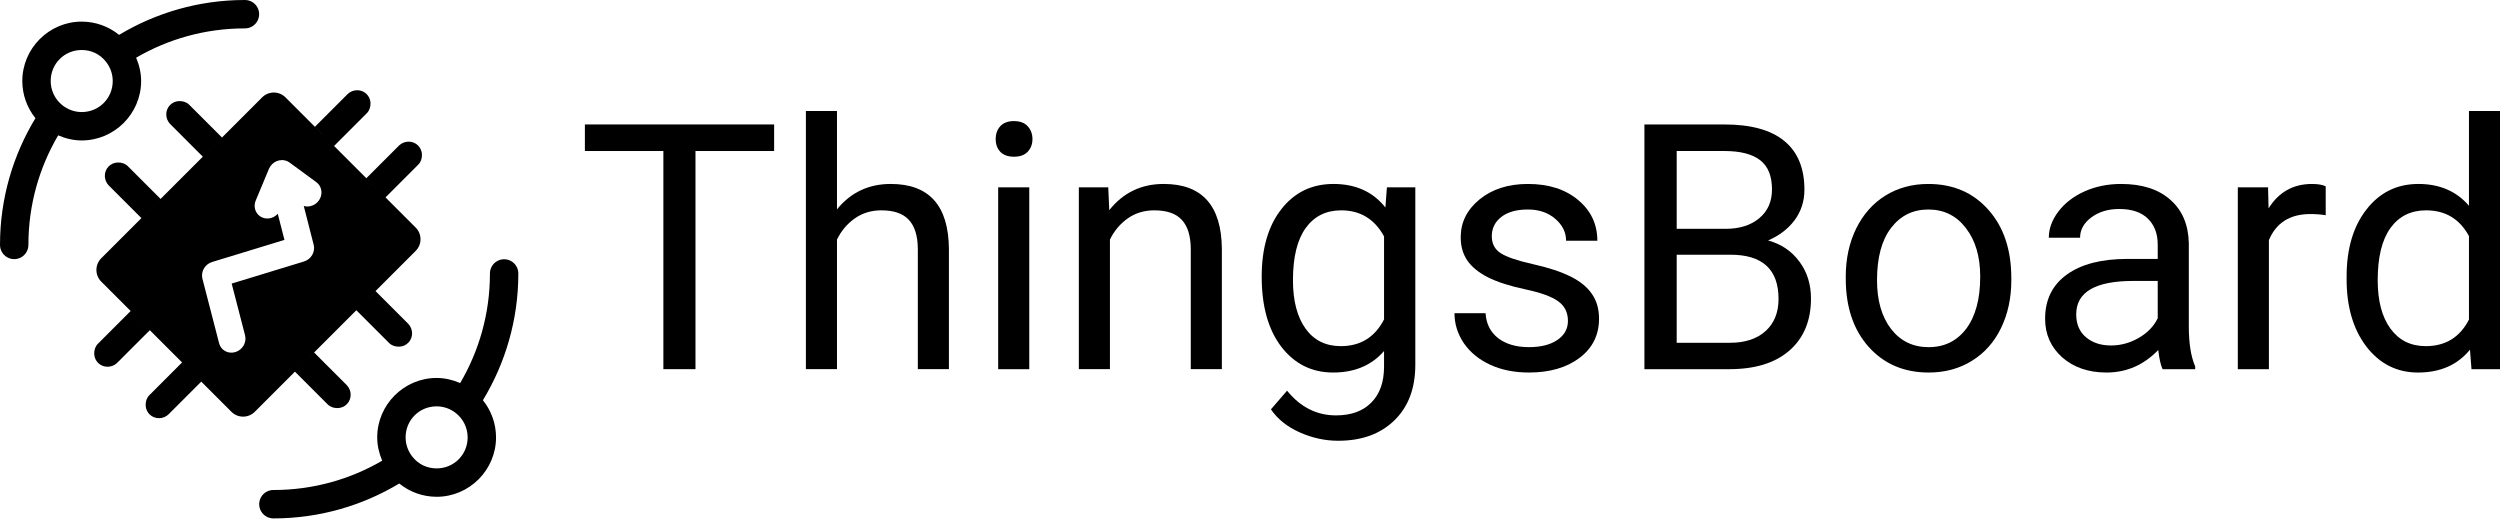
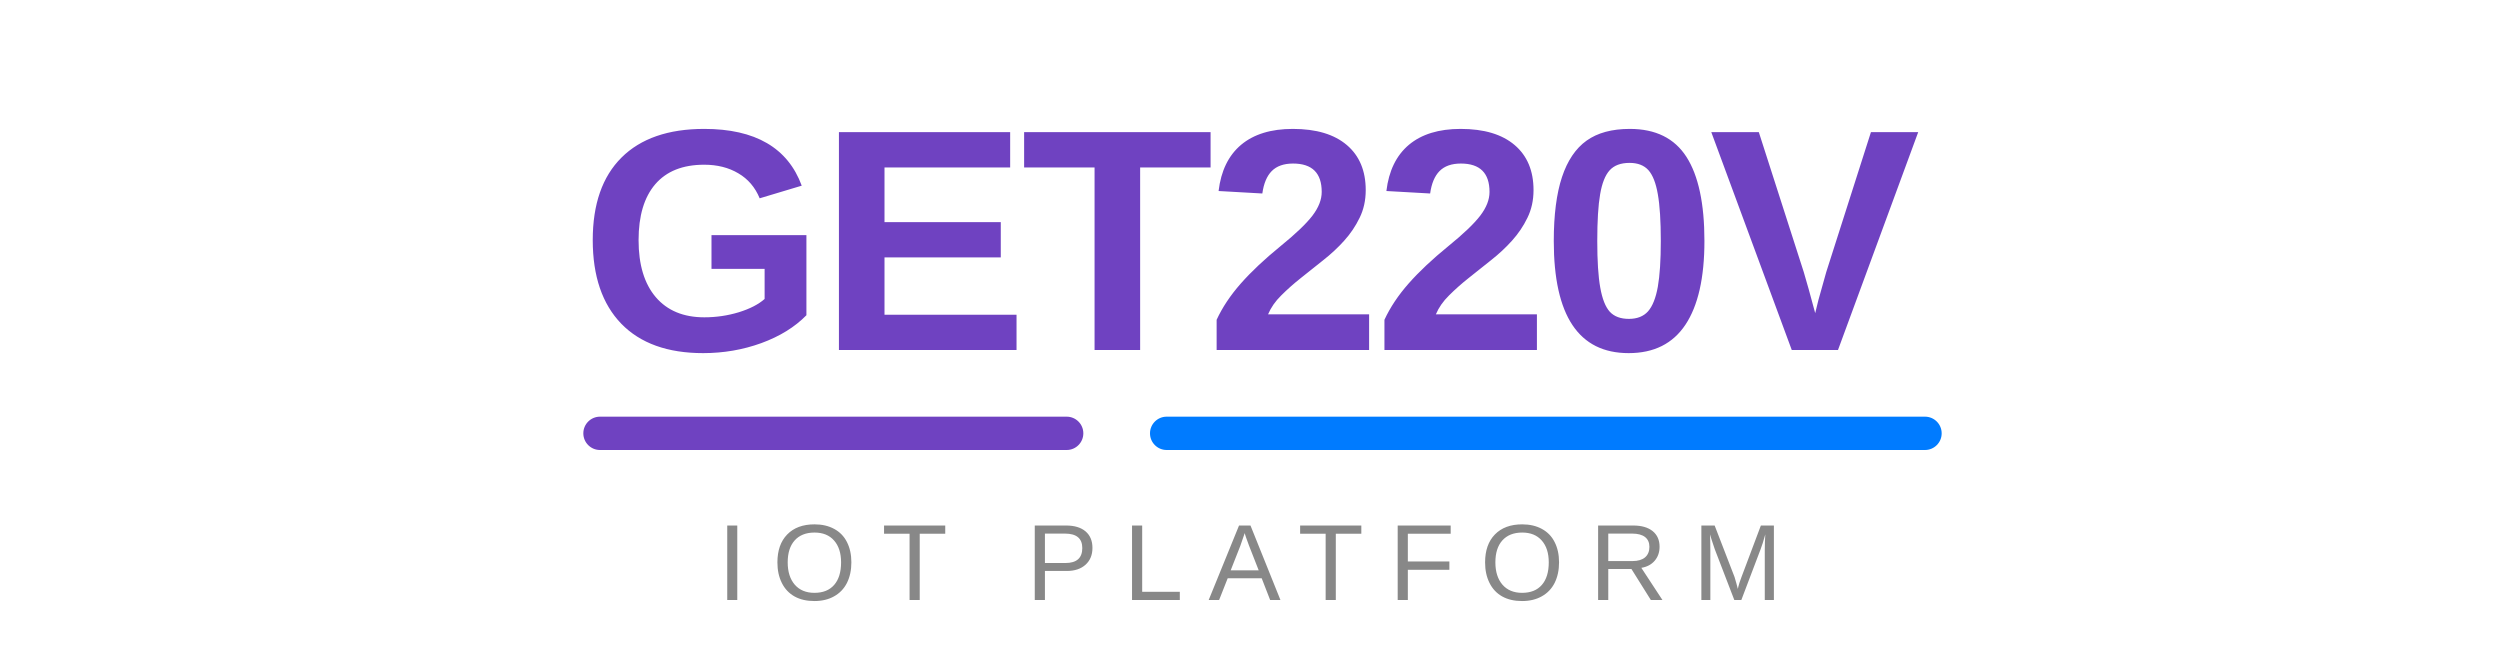
- <svg xmlns="http://www.w3.org/2000/svg" width="1543.4" height="320" version="1.1" viewBox="0 0 1543.4 320">
-   <g transform="translate(0 -732.36)">
-     <g stroke-width="28">
-       <g transform="matrix(-.66287 .69913 -.66371 -.70001 863.46 1410.6)">
-         <g transform="translate(2.5254 3.0305)" />
-         <g transform="translate(41.25 -30.543)" stroke-width="28" />
-       </g>
-       <g transform="matrix(.57657 .52719 -.57729 .52786 584.63 346.6)" />
-       <g transform="matrix(.66287 -.69913 .66371 .70001 -543.46 380.47)">
-         <g transform="translate(2.5254 3.0305)" />
-         <g transform="translate(41.25 -30.543)" stroke-width="28" />
-       </g>
-     </g>
-     <g transform="translate(0 732.36)" fill="#305680" stroke-width="1px">
-       <g fill="#000">
-         <g transform="translate(-6.1238e-5 -732.36)" shape-rendering="auto">
-           <path d="m151.13 732.36c-28.363 0-54.915 7.915-77.613 21.537-6.472-5.262-14.605-8.191-23.067-8.194a8.766 8.766 0 0 0-0.004 0c-20.154 7.3e-4 -36.679 16.528-36.678 36.682a8.766 8.766 0 0 0 0 0.011c0.01 8.415 2.927 16.483 8.103 22.927-13.825 22.819-21.865 49.572-21.865 78.161a8.766 8.766 0 1 0 17.531 0c0-24.702 6.719-47.748 18.378-67.574 4.566 1.985 9.473 3.15 14.519 3.157a8.766 8.766 0 0 0 0.012 0c20.155 6.2e-4 36.683-16.527 36.682-36.682a8.766 8.766 0 0 0 0-4e-3c-0.002-4.999-1.139-9.863-3.083-14.397 19.717-11.484 42.585-18.095 67.085-18.095a8.766 8.766 0 1 0 0-17.531zm-100.69 30.874c5.913 2e-3 11.191 2.512 14.836 7.077a8.766 8.766 0 0 0 0.183 0.215c2.671 3.38 4.133 7.553 4.134 11.863-0.002 10.677-8.468 19.144-19.144 19.148-4.37-8e-3 -8.601-1.509-12-4.255a8.766 8.766 0 0 0-0.012-9e-3c-4.514-3.633-7.136-9.098-7.144-14.893 0.003-10.677 8.47-19.144 19.148-19.146z" color="#000000" color-rendering="auto" image-rendering="auto" solid-color="#000000" style="block-progression:tb;isolation:auto;mix-blend-mode:normal;text-decoration-color:#000000;text-decoration-line:none;text-decoration-style:solid;text-indent:0;text-transform:none;white-space:normal" />
-           <path d="m66.992 835.19c-1.492 1.558-2.366 3.71-2.258 6.071 0.096 2.045 0.913 4.02 2.337 5.518 6.805 6.856 20.223 20.223 20.223 20.223l11.844-11.83s-12.973-12.961-20.176-20.171c-1.604-1.633-3.75-2.314-6.012-2.324-2.358-0.011-4.467 0.954-5.959 2.512zm32.147 19.983-36.639 36.639c-3.975 3.976-3.975 10.421 0 14.397l80.387 80.387c3.976 3.976 10.422 3.976 14.398 0l99.345-99.345c3.975-3.976 3.975-10.422-6.7e-4 -14.398l-18.63-18.628-61.758-61.758c-3.976-3.975-10.421-3.975-14.397 0l-62.705 62.705zm37.914-37.914s-12.973-12.961-20.176-20.171c-1.604-1.633-3.75-2.314-6.012-2.324-4.717-0.023-8.434 3.862-8.217 8.583 0.096 2.045 0.913 4.02 2.337 5.518 6.805 6.856 20.223 20.223 20.223 20.223l11.844-11.83zm69.193 5.213s12.961-12.973 20.171-20.176c1.633-1.604 2.314-3.75 2.324-6.012 0.022-4.717-3.862-8.434-8.583-8.217-2.045 0.096-4.02 0.913-5.518 2.337-6.856 6.805-20.223 20.223-20.223 20.223l11.83 11.844zm31.753 31.753s12.961-12.973 20.171-20.176c1.633-1.604 2.314-3.75 2.324-6.012 0.022-4.717-3.862-8.434-8.583-8.217-2.045 0.096-4.02 0.913-5.518 2.337-6.856 6.805-20.223 20.223-20.223 20.223l11.83 11.844zm-18.009 69.667s12.973 12.961 20.178 20.169c1.604 1.632 3.75 2.314 6.012 2.324 4.717 0.022 8.434-3.861 8.217-8.583l-2e-3 2e-3c-0.096-2.045-0.914-4.021-2.338-5.519-6.805-6.856-20.222-20.222-20.222-20.222l-11.844 11.83zm-37.914 37.914s12.973 12.961 20.178 20.169c1.604 1.632 3.75 2.314 6.012 2.324 4.717 0.023 8.434-3.861 8.217-8.583h-2e-3c-0.096-2.045-0.913-4.021-2.337-5.518-6.805-6.856-20.223-20.223-20.223-20.223l-11.844 11.83zm-69.667-5.687s-12.961 12.973-20.169 20.178c-1.632 1.604-2.314 3.75-2.324 6.012-0.023 4.717 3.861 8.434 8.583 8.217h-0.002c2.045-0.096 4.02-0.913 5.518-2.337 6.856-6.805 20.223-20.223 20.223-20.223l-11.83-11.846zm-31.753-31.753s-12.961 12.973-20.169 20.178c-1.632 1.604-2.314 3.75-2.324 6.012-0.023 4.717 3.861 8.434 8.583 8.217h-0.002c2.045-0.096 4.02-0.913 5.518-2.337 6.856-6.805 20.223-20.223 20.223-20.223l-11.83-11.846zm87.237-90.554c1.679-1.706 3.967-2.66 6.297-2.626 1.663 0.024 3.253 0.55 4.562 1.51l16.499 12.1c3.201 2.297 4.144 6.659 2.231 10.312-1.914 3.653-6.123 5.524-9.951 4.423l6.124 23.948c1.113 4.352-1.564 8.968-5.983 10.317l-44.642 13.631 8.246 31.883c1.173 4.37-1.502 9.044-5.955 10.407-4.453 1.363-8.976-1.111-10.068-5.505l-10.282-39.769c-1.127-4.356 1.549-8.985 5.976-10.338l44.661-13.637-4.122-16.118c-2.763 3.064-7.234 3.808-10.586 1.762-3.353-2.047-4.614-6.29-2.986-10.047l8.117-19.454c0.433-1.038 1.067-1.989 1.862-2.797z" color="#000000" color-rendering="auto" fill-rule="evenodd" image-rendering="auto" solid-color="#000000" style="block-progression:tb;isolation:auto;mix-blend-mode:normal;text-decoration-color:#000000;text-decoration-line:none;text-decoration-style:solid;text-indent:0;text-transform:none;white-space:normal" />
-           <path d="m168.87 1052.4c28.363 0 54.915-7.915 77.614-21.538 6.472 5.262 14.605 8.192 23.067 8.194a8.766 8.766 0 0 0 4e-3 0c20.155-7e-4 36.68-16.528 36.679-36.682a8.766 8.766 0 0 0 0-0.011c-0.01-8.415-2.927-16.484-8.103-22.927 13.825-22.82 21.866-49.572 21.866-78.162a8.766 8.766 0 1 0-17.531 0c0 24.703-6.719 47.749-18.378 67.575-4.566-1.985-9.473-3.15-14.519-3.157a8.766 8.766 0 0 0-0.012 0c-20.155-6.2e-4 -36.683 16.527-36.682 36.682 2e-3 4.999 1.139 9.863 3.083 14.397-19.717 11.484-42.586 18.095-67.086 18.095a8.766 8.766 0 1 0 0 17.531zm100.69-30.875c-5.913 0-11.191-2.512-14.836-7.077a8.766 8.766 0 0 0-0.183-0.215c-2.671-3.38-4.133-7.553-4.134-11.863 2e-3 -10.677 8.468-19.144 19.144-19.148 4.37 8e-3 8.601 1.509 12 4.255a8.766 8.766 0 0 0 0.012 9e-3c4.514 3.633 7.136 9.098 7.144 14.893-3e-3 10.677-8.47 19.145-19.148 19.146z" color="#000000" color-rendering="auto" image-rendering="auto" solid-color="#000000" style="block-progression:tb;isolation:auto;mix-blend-mode:normal;text-decoration-color:#000000;text-decoration-line:none;text-decoration-style:solid;text-indent:0;text-transform:none;white-space:normal" />
-         </g>
-         <path d="m477.92 93.229h-48.56v134.68h-19.818v-134.68h-48.456v-16.394h116.83v16.394z" />
-         <path d="m516.72 129.23q12.762-15.668 33.203-15.668 35.59 0 35.901 40.155v74.188h-19.196v-74.292q-0.104-12.14-5.603-17.95-5.396-5.811-16.913-5.811-9.338 0-16.394 4.981-7.056 4.981-10.999 13.074v79.999h-19.196v-159.38h19.196v60.699z" />
-         <path d="m635.43 227.91h-19.196v-112.27h19.196v112.27zm-20.752-142.05q0-4.669 2.801-7.886 2.905-3.217 8.508-3.217 5.603 0 8.508 3.217 2.905 3.217 2.905 7.886 0 4.669-2.905 7.782-2.905 3.113-8.508 3.113-5.603 0-8.508-3.113-2.801-3.113-2.801-7.782z" />
-         <path d="m684.19 115.64 0.623 14.111q12.866-16.187 33.618-16.187 35.59 0 35.901 40.155v74.188h-19.196v-74.292q-0.104-12.14-5.603-17.95-5.396-5.811-16.913-5.811-9.338 0-16.394 4.981-7.056 4.981-10.999 13.074v79.999h-19.196v-112.27h18.158z" />
-         <path d="m778.92 170.84q0-26.251 12.14-41.711 12.14-15.564 32.166-15.564 20.544 0 32.062 14.526l0.934-12.451h17.535v109.57q0 21.79-12.97 34.344-12.866 12.555-34.656 12.555-12.14 0-23.761-5.188-11.621-5.188-17.743-14.215l9.961-11.517q12.347 15.253 30.194 15.253 14.008 0 21.79-7.886 7.886-7.886 7.886-22.205v-9.65q-11.517 13.281-31.439 13.281-19.714 0-31.958-15.875-12.14-15.875-12.14-43.268zm19.299 2.179q0 18.988 7.782 29.883 7.782 10.791 21.79 10.791 18.158 0 26.666-16.498v-51.257q-8.82-16.083-26.459-16.083-14.008 0-21.893 10.895-7.886 10.895-7.886 32.269z" />
-         <path d="m967.98 198.13q0-7.782-5.914-12.036-5.811-4.358-20.441-7.471-14.526-3.113-23.138-7.471-8.508-4.358-12.659-10.376-4.047-6.018-4.047-14.319 0-13.8 11.621-23.346 11.725-9.546 29.883-9.546 19.092 0 30.92 9.857 11.932 9.857 11.932 25.214h-19.299q0-7.886-6.744-13.593-6.641-5.707-16.809-5.707-10.48 0-16.394 4.565-5.914 4.565-5.914 11.932 0 6.952 5.499 10.48 5.499 3.528 19.818 6.744 14.423 3.217 23.346 7.678t13.177 10.791q4.358 6.226 4.358 15.253 0 15.045-12.036 24.176-12.036 9.027-31.232 9.027-13.489 0-23.865-4.773t-16.29-13.281q-5.811-8.612-5.811-18.573h19.196q0.519 9.65 7.678 15.356 7.263 5.603 19.092 5.603 10.895 0 17.432-4.358 6.641-4.462 6.641-11.829z" />
-         <path d="m1015.2 227.91v-151.07h49.39q24.591 0 36.938 10.168 12.451 10.168 12.451 30.09 0 10.583-6.018 18.781-6.018 8.093-16.394 12.555 12.244 3.424 19.299 13.074 7.159 9.546 7.159 22.827 0 20.337-13.178 31.958-13.178 11.621-37.25 11.621h-52.399zm19.922-70.66v54.37h32.892q13.904 0 21.893-7.159 8.093-7.263 8.093-19.922 0-27.289-29.675-27.289h-33.203zm0-15.979h30.09q13.074 0 20.856-6.537 7.886-6.537 7.886-17.743 0-12.451-7.263-18.054-7.263-5.707-22.101-5.707h-29.468v48.041z" />
-         <path d="m1139.5 170.74q0-16.498 6.433-29.675 6.537-13.177 18.054-20.337 11.621-7.159 26.459-7.159 22.931 0 37.042 15.875 14.215 15.875 14.215 42.23v1.349q0 16.394-6.329 29.468-6.226 12.97-17.95 20.233-11.621 7.263-26.77 7.263-22.827 0-37.042-15.875-14.111-15.875-14.111-42.023v-1.349zm19.299 2.283q0 18.677 8.612 29.987 8.716 11.31 23.242 11.31 14.63 0 23.242-11.414 8.612-11.517 8.612-32.166 0-18.469-8.82-29.883-8.716-11.517-23.242-11.517-14.215 0-22.931 11.31-8.716 11.31-8.716 32.373z" />
-         <path d="m1335.1 227.91q-1.66-3.32-2.698-11.829-13.385 13.904-31.958 13.904-16.602 0-27.289-9.338-10.584-9.442-10.584-23.865 0-17.535 13.281-27.185 13.385-9.753 37.561-9.753h18.677v-8.82q0-10.065-6.018-15.979-6.018-6.018-17.743-6.018-10.272 0-17.224 5.188t-6.952 12.555h-19.299q0-8.405 5.914-16.187 6.018-7.886 16.186-12.451 10.272-4.565 22.516-4.565 19.403 0 30.402 9.753 10.998 9.65 11.414 26.666v51.672q0 15.46 3.943 24.591v1.66h-20.129zm-31.854-14.63q9.027 0 17.12-4.669 8.093-4.669 11.725-12.14v-23.035h-15.045q-35.278 0-35.278 20.648 0 9.027 6.018 14.111 6.018 5.084 15.46 5.084z" />
-         <path d="m1435.8 132.87q-4.358-0.726-9.442-0.726-18.884 0-25.629 16.083v79.688h-19.196v-112.27h18.677l0.311 12.97q9.442-15.045 26.77-15.045 5.603 0 8.508 1.453v17.847z" />
-         <path d="m1448.7 170.84q0-25.836 12.244-41.504 12.244-15.771 32.062-15.771 19.714 0 31.232 13.489v-58.521h19.196v159.38h-17.639l-0.934-12.036q-11.517 14.111-32.062 14.111-19.507 0-31.854-15.979-12.244-15.979-12.244-41.711v-1.453zm19.196 2.179q0 19.092 7.886 29.883 7.886 10.791 21.79 10.791 18.262 0 26.666-16.394v-51.569q-8.612-15.875-26.459-15.875-14.111 0-21.997 10.895-7.886 10.895-7.886 32.269z" />
-       </g>
-     </g>
-   </g>
+ <svg xmlns="http://www.w3.org/2000/svg" viewBox="0 0 300 80" width="300" height="80">
+   <text x="150" y="42" font-family="Arial Black, Arial, sans-serif" font-weight="900" font-size="38" fill="#6F42C1" text-anchor="middle" letter-spacing="-1">GET220V</text>
+   <rect x="70" y="50" width="60" height="4" rx="2" fill="#6F42C1" />
+   <rect x="138" y="50" width="95" height="4" rx="2" fill="#007BFF" />
+   <text x="150" y="72" font-family="Arial, sans-serif" font-weight="400" font-size="13" fill="#888888" text-anchor="middle" letter-spacing="3">IOT PLATFORM</text>
</svg>
